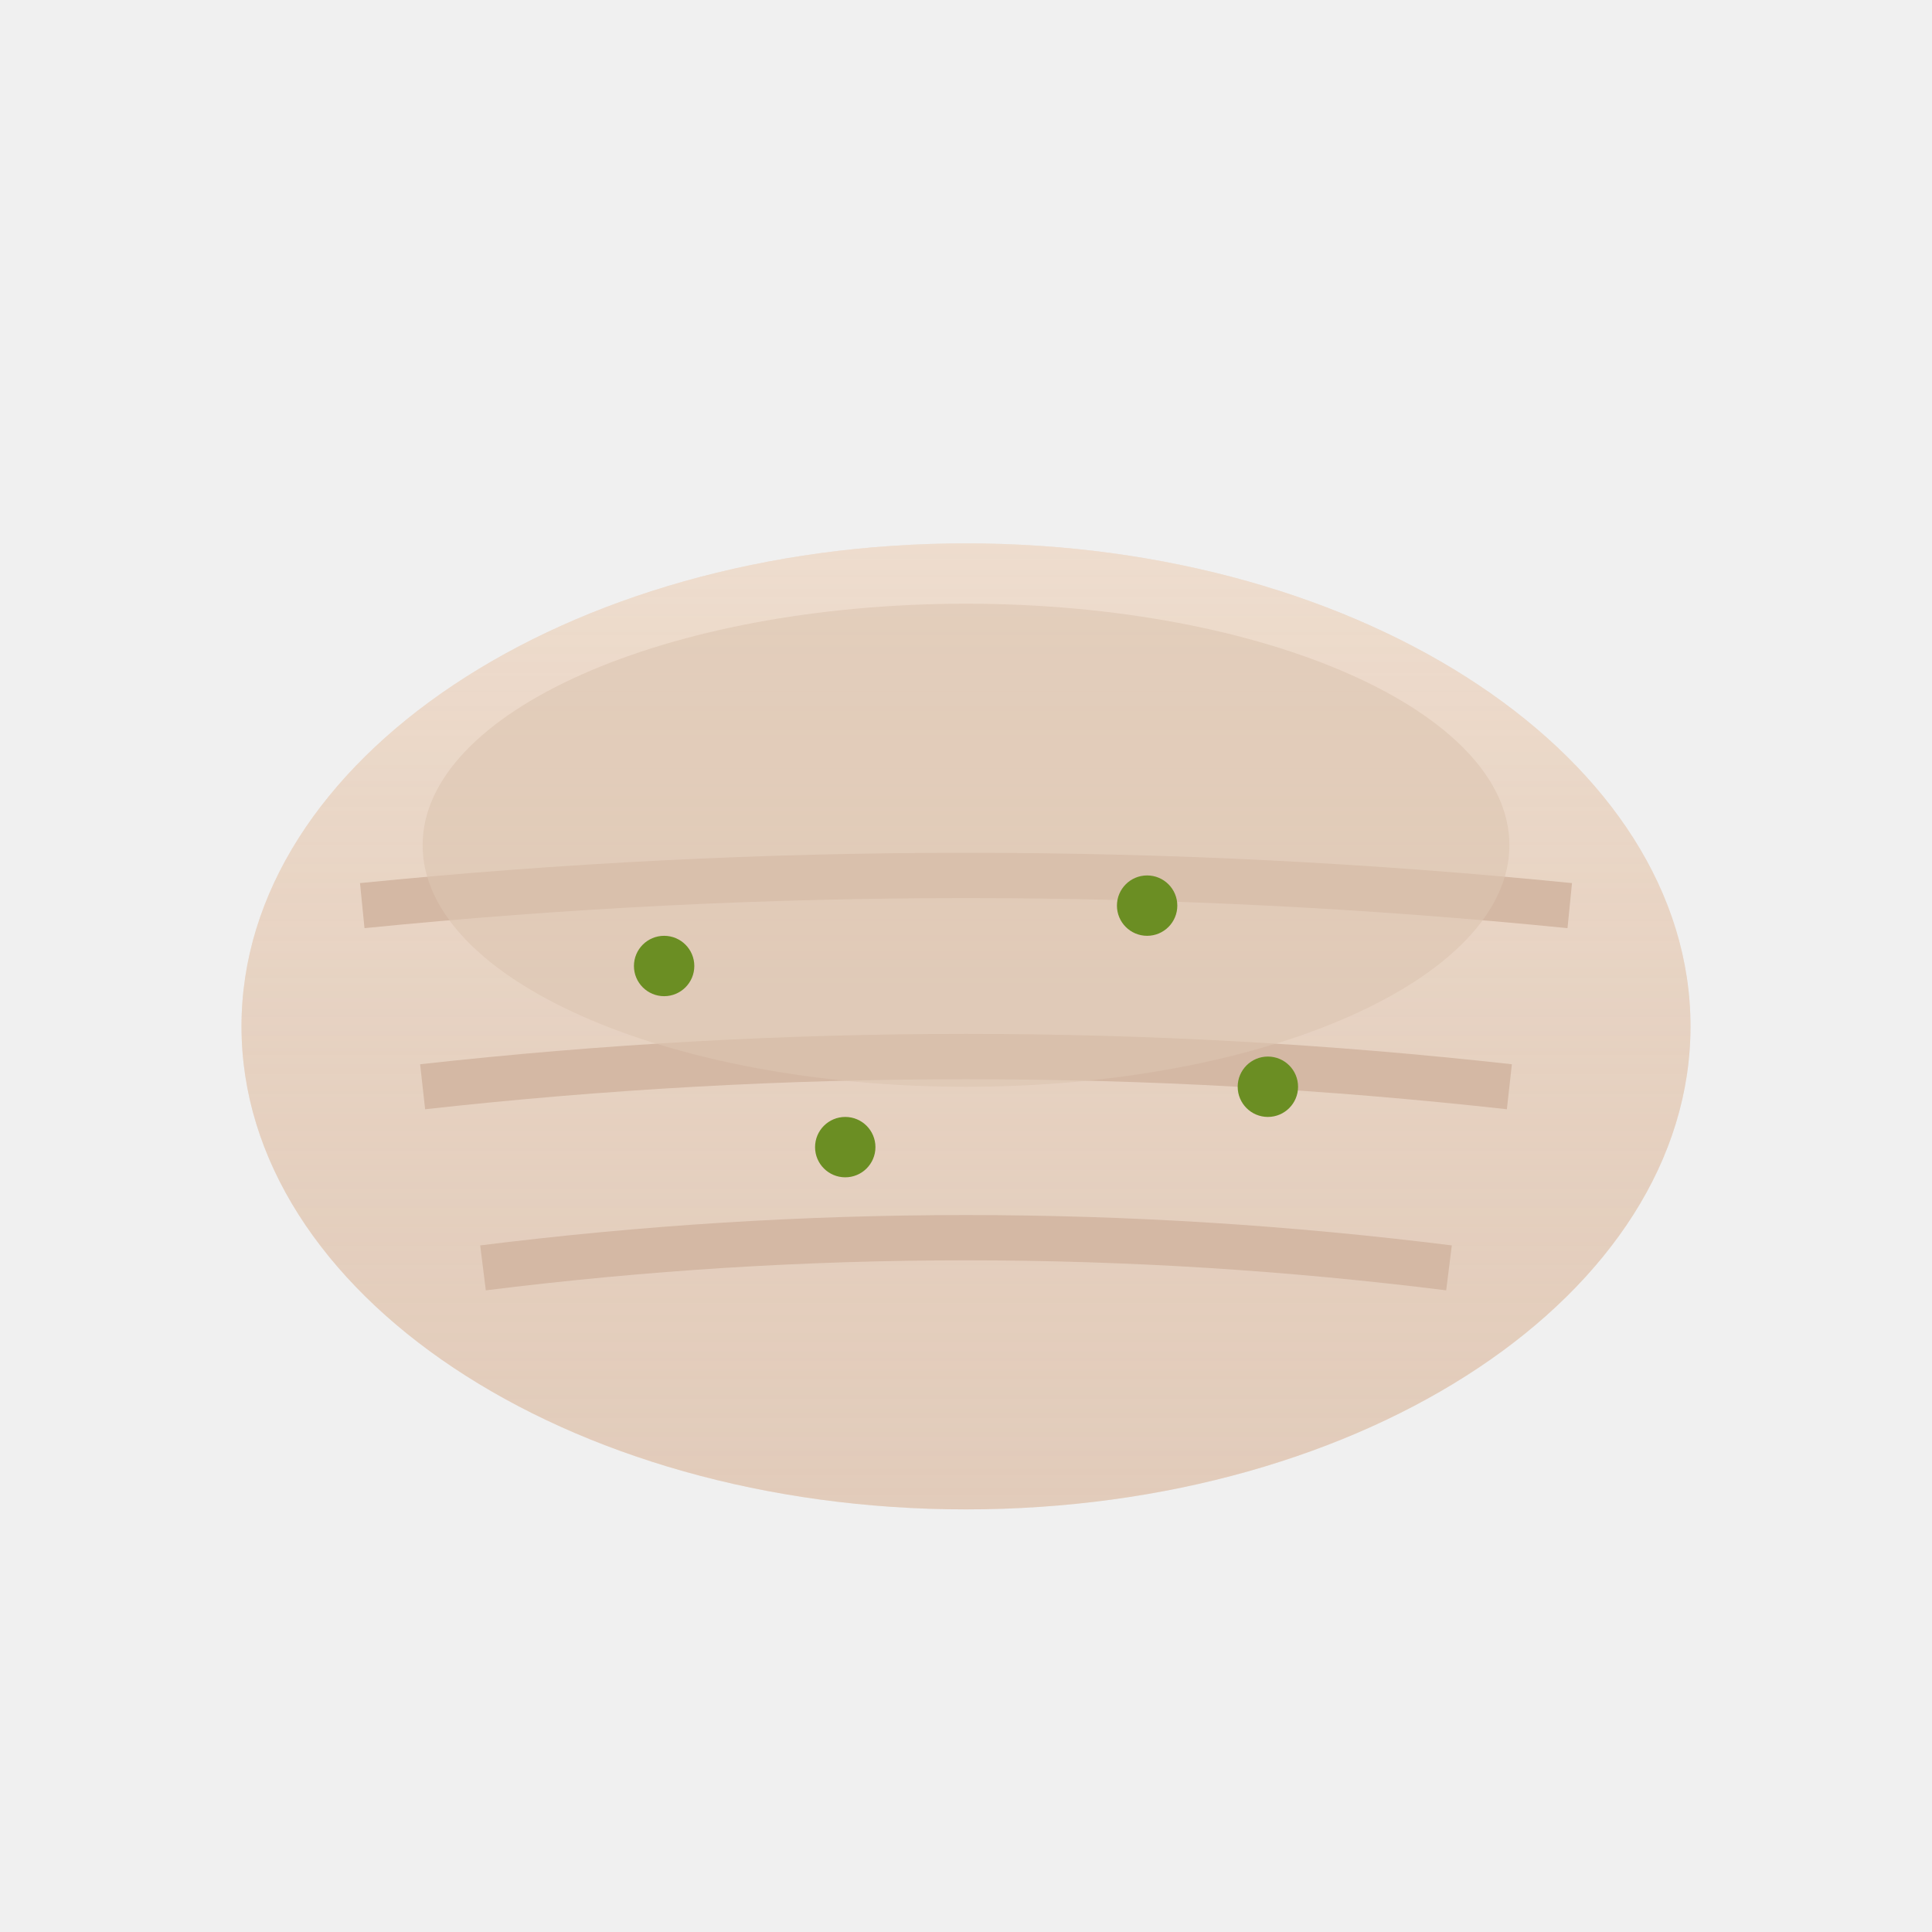
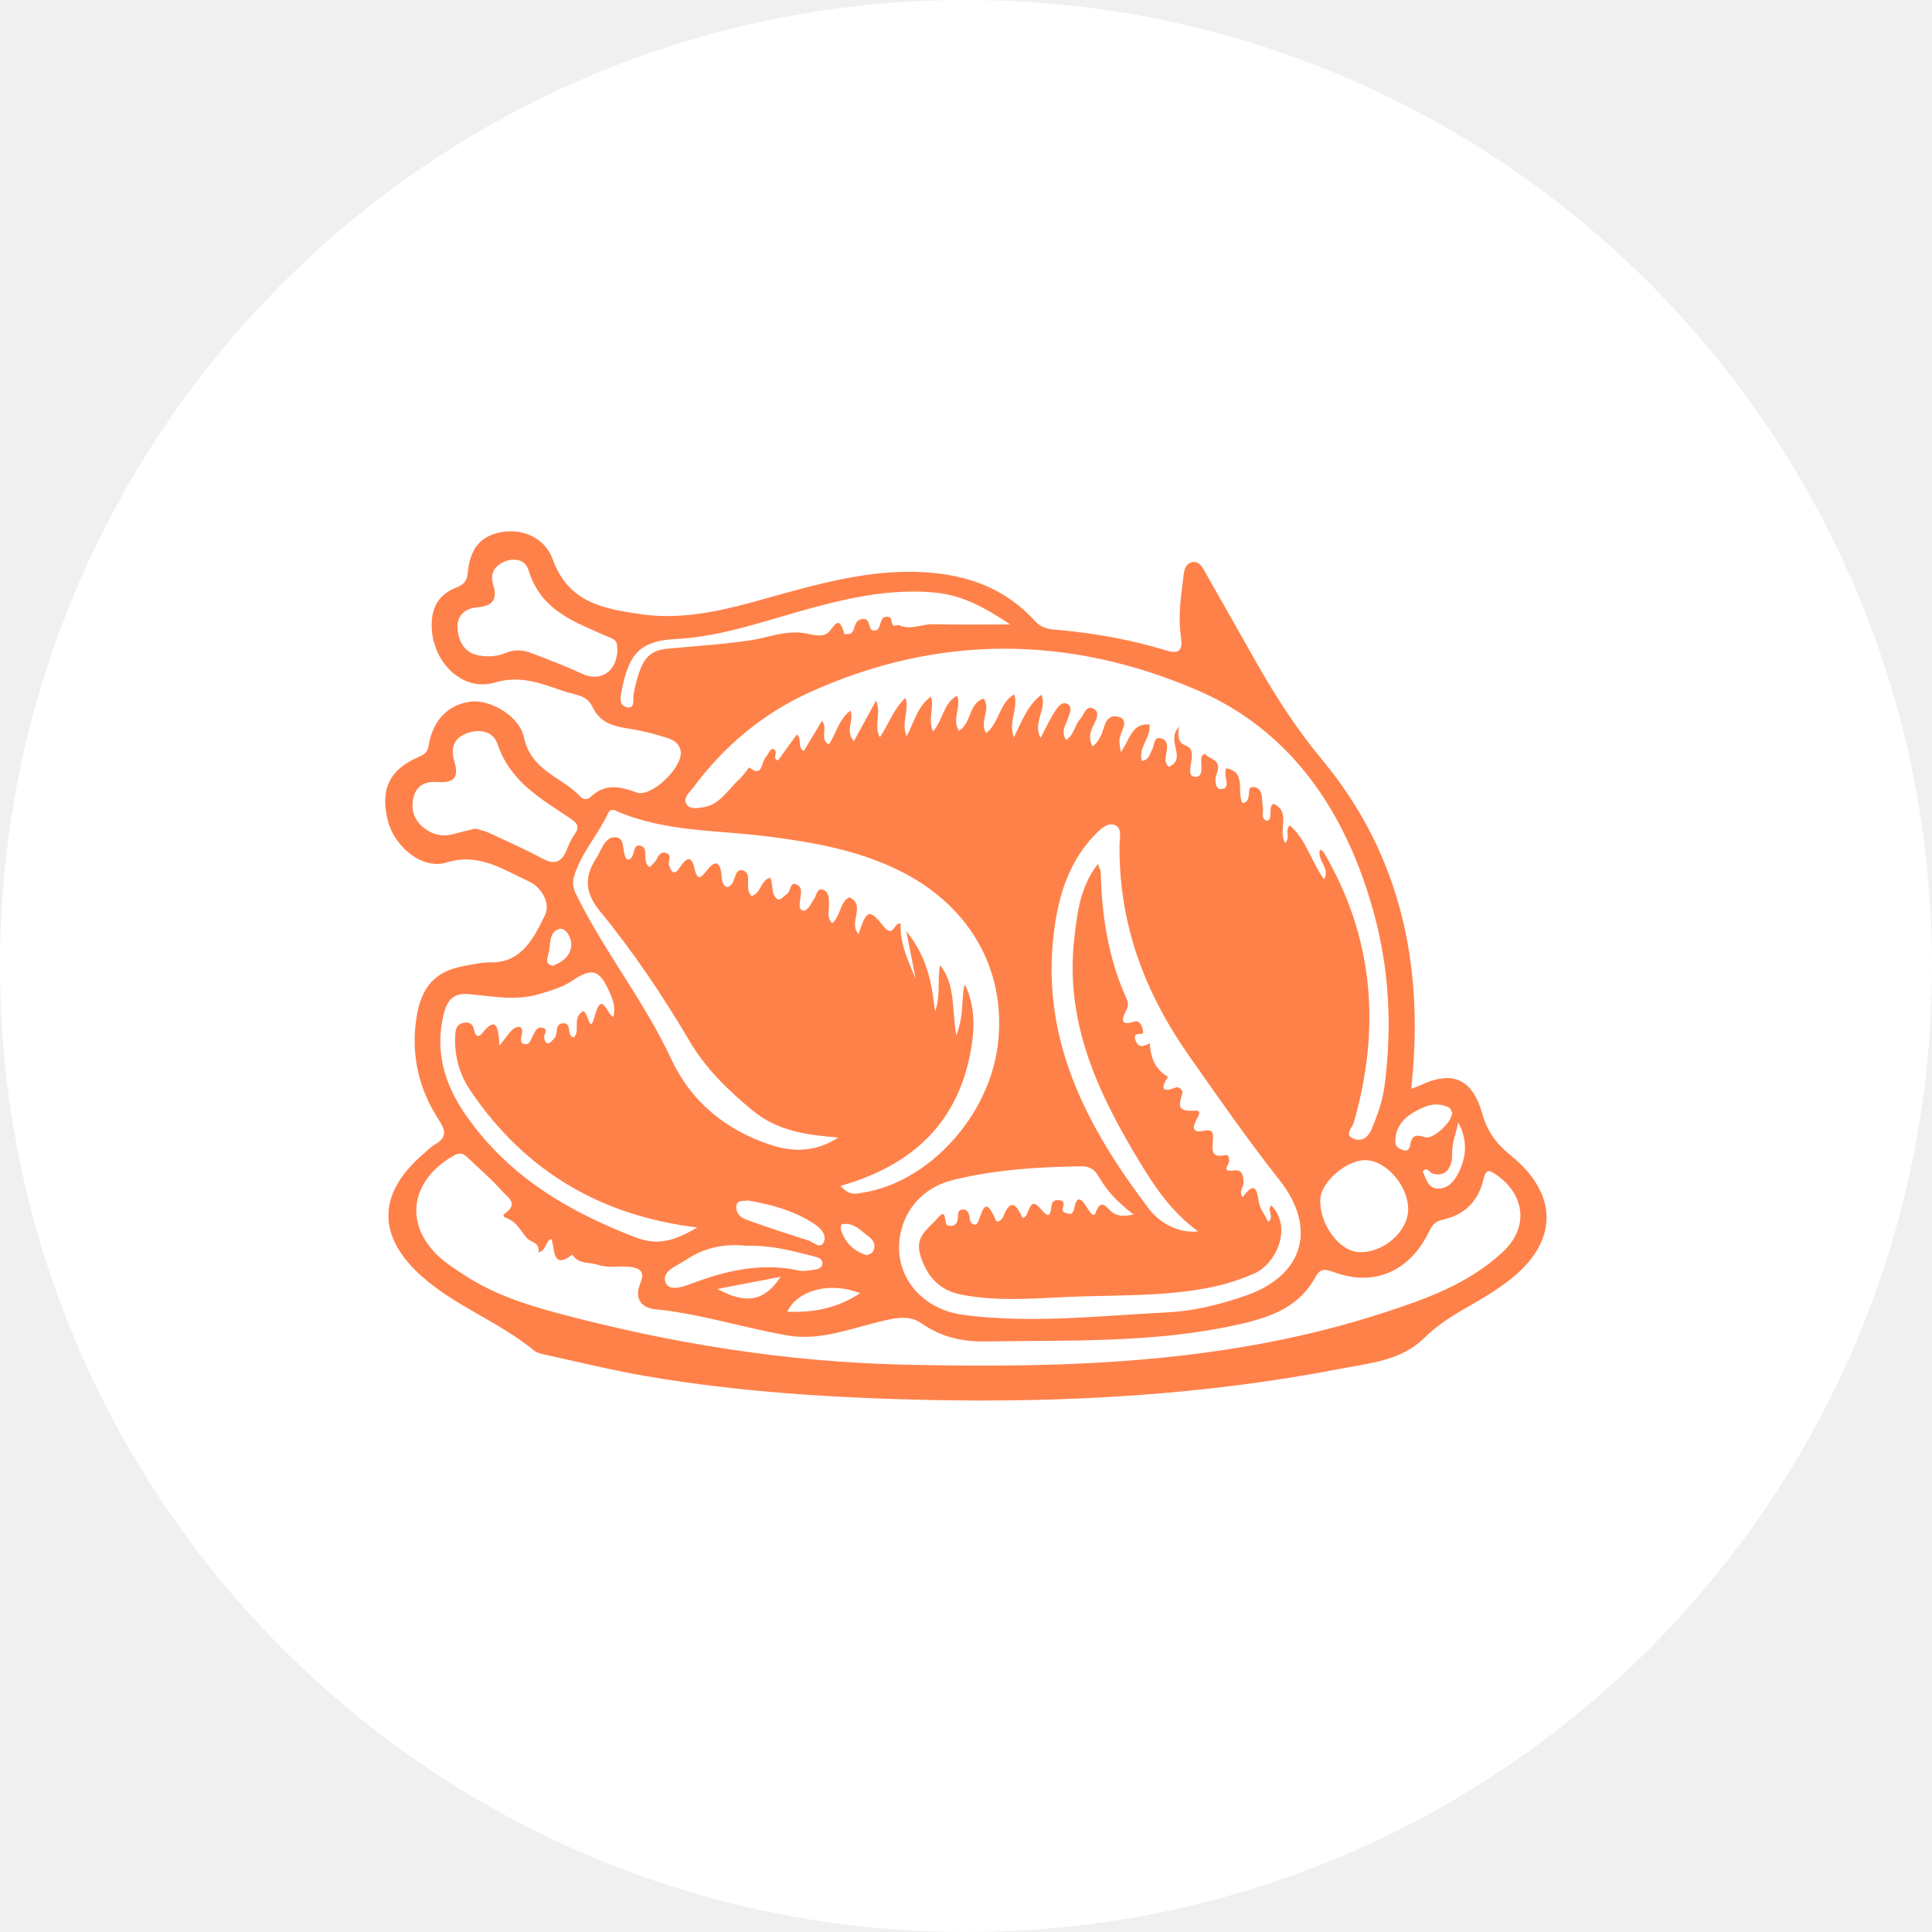
- <svg xmlns="http://www.w3.org/2000/svg" viewBox="0 0 64 64">
-   <ellipse cx="32" cy="34" rx="24" ry="16" fill="#E8D4C4" />
-   <ellipse cx="32" cy="34" rx="24" ry="16" fill="url(#turkey-gradient)" />
-   <path d="M12 30 Q32 28 52 30" stroke="#D4B8A4" stroke-width="1.5" fill="none" />
-   <path d="M14 36 Q32 34 50 36" stroke="#D4B8A4" stroke-width="1.5" fill="none" />
-   <path d="M16 42 Q32 40 48 42" stroke="#D4B8A4" stroke-width="1.5" fill="none" />
-   <ellipse cx="32" cy="28" rx="18" ry="8" fill="#DCC4B0" opacity="0.6" />
-   <circle cx="22" cy="32" r="1" fill="#6B8E23" />
-   <circle cx="38" cy="30" r="1" fill="#6B8E23" />
-   <circle cx="28" cy="38" r="1" fill="#6B8E23" />
-   <circle cx="42" cy="36" r="1" fill="#6B8E23" />
-   <defs>
-     <linearGradient id="turkey-gradient" x1="0%" y1="0%" x2="0%" y2="100%">
-       <stop offset="0%" style="stop-color:#F5E6D8;stop-opacity:0.5" />
-       <stop offset="100%" style="stop-color:#D4B8A4;stop-opacity:0.3" />
-     </linearGradient>
-   </defs>
+ <svg xmlns="http://www.w3.org/2000/svg" width="512pt" height="512pt" version="1.1" viewBox="0 0 512 512">
+   <path d="m512 256c0 141.39-114.61 256-256 256s-256-114.61-256-256 114.61-256 256-256 256 114.61 256 256z" fill="#fff" />
+   <path d="m374.11 288.5c1.324-0.516 1.965-0.707 2.543-0.996 8.227-3.84 13.539-1.648 16.16 7.609 1.359 4.836 3.777 8.023 7.481 11.035 12.961 10.418 12.707 23.188-0.516 33.277-3.449 2.644-7.191 4.875-10.957 7.004-4.066 2.316-7.934 4.773-11.387 8.16-6.098 5.996-14.281 6.613-21.93 8.098-36.234 7.027-72.801 9.094-109.67 8.312-24.988-0.555-49.812-2.066-74.449-6.285-9.094-1.551-18.086-3.777-27.078-5.742-0.996-0.227-2.09-0.48-2.871-1.133-9.156-7.543-20.441-11.512-29.41-19.383-12.129-10.668-12.156-21.953 0.039-32.535 1.059-0.906 2.066-1.965 3.262-2.644 3.035-1.777 2.871-3.578 0.996-6.449-5.352-8.188-7.508-17.32-5.934-27.281 1.258-8.062 5.027-12.191 12.543-13.539 2.356-0.414 4.734-0.996 7.09-0.969 8.25 0.164 11.512-6.574 14.445-12.609 1.449-2.973-0.906-7.293-4.258-8.828-6.902-3.16-13.352-7.707-21.863-5.027-6.348 2.004-13.828-4.156-15.566-11.098-2.066-8.25 0.391-13.477 8-16.801 1.484-0.641 2.519-1.098 2.832-3.16 1.098-6.84 5.414-10.996 11.449-11.613 4.898-0.48 12.57 3.84 13.766 9.422 1.941 9.117 10.191 10.543 15.09 15.895 0.844 0.906 1.965 0.617 2.769-0.164 3.777-3.551 7.809-2.606 12.027-1.031 3.777 1.422 12.281-6.613 11.676-10.895-0.289-2.09-1.902-3.035-3.516-3.551-3.098-0.969-6.262-1.84-9.445-2.356-4.281-0.68-8.289-1.223-10.543-6.121-1.359-2.934-4.875-3.035-7.609-3.969-5.894-2.027-11.324-4.258-18.148-2.254-8.312 2.457-15.996-4.898-16.676-13.867-0.391-5.289 1.324-9.219 6.195-11.184 1.84-0.742 3.098-1.449 3.324-4.031 0.578-6.551 3.477-9.773 8.867-10.77 5.707-1.059 11.613 1.551 13.602 7.129 4.195 11.676 13.703 13.188 23.375 14.609 13.805 2.004 26.727-2.457 39.75-5.996 11.613-3.16 23.215-5.832 35.367-5.125 11.324 0.68 21.438 4.156 29.434 13.023 1.902 2.09 4.281 2.129 6.613 2.316 9.547 0.906 18.957 2.582 28.152 5.414 3.551 1.098 4.32-0.289 3.84-3.578-0.742-4.898-0.164-9.734 0.48-14.574 0.289-2.027 0.164-4.875 2.582-5.289 2.066-0.352 2.973 2.066 3.93 3.703 4.422 7.734 8.766 15.48 13.188 23.25 5.09 8.992 10.707 17.609 17.281 25.504 19.383 23.34 26.348 50.848 24.082 81.414-0.125 1.613-0.289 3.188-0.516 5.644zm-231.41 43.441c0.453-2.809-2.09-2.672-3.062-3.84-2.168-2.606-2.418-3.777-4.898-5.09-0.555-0.289-2.168-0.578-0.707-1.613 3.414-2.481 0.391-4.219-0.77-5.516-2.898-3.289-6.223-6.16-9.422-9.195-1.098-1.031-2.027-1.359-3.578-0.453-12.254 6.965-13.352 19.535-2.293 28.176 1.359 1.059 2.832 2.004 4.281 2.973 7.734 5.254 16.375 8.16 25.152 10.516 30.18 8.098 60.785 13.023 92.059 13.742 42.973 0.996 85.637-0.227 127.2-13.742 11.324-3.676 22.508-7.672 31.562-16.086 6.926-6.41 6.031-15.062-1.613-20.441-1.777-1.258-2.809-1.777-3.477 1.133-1.359 5.969-5.164 9.508-10.809 10.73-1.648 0.352-2.606 1.133-3.414 2.769-5.188 10.957-14.637 15.09-25.469 11.121-2.027-0.742-3.551-1.098-4.734 1.133-4.281 8.023-11.676 10.668-19.473 12.508-22.57 5.254-45.492 4.359-68.355 4.734-5.894 0.102-11.539-1.223-16.574-4.734-2.379-1.676-4.898-1.777-7.809-1.258-9.195 1.715-18.086 6.031-27.66 4.422-11.766-2.004-23.25-5.805-35.215-6.965-3.289-0.328-5.742-2.519-3.93-6.902 1.258-3.035 0-4.031-2.973-4.359-2.746-0.289-5.391 0.48-8.414-0.555-2.191-0.742-4.898 0-6.637-2.644-5.543 4.195-4.484-1.738-5.578-4.219-1.613 0.68-1.223 3.062-3.387 3.613zm169.77-139.37c-0.453 2.543-0.164 4.258 1.484 4.875 2.191 0.805 2.004 2.316 1.777 4.219-0.188 1.449-0.969 4.031 0.844 4.195 2.316 0.188 1.777-2.379 1.777-4.094 0-0.68-0.227-1.422 0.969-2.027 1.059 1.613 4.648 1.324 3.125 5.254-0.578 1.484-0.48 4.156 1.059 4.133 2.606-0.062 1.16-2.644 1.223-4.258 0-0.453 0.125-0.906 0.188-1.258 5.543 0.844 2.707 6.488 4.383 9.219 2.996-0.453 0.391-4.773 3.16-4.219 2.481 0.48 1.84 3.449 2.231 5.516 0.227 1.195-0.77 2.996 1.285 3.414 1.484-1.195 0-3.578 1.449-4.547 4.938 2.129 1.059 7.219 3.188 10.379 1.422-1.449-0.227-3.352 1.195-4.609 4.422 3.742 5.68 9.672 9.094 14.258 1.715-3.125-2.066-5.062-1.059-7.871 0.352 0.227 0.742 0.352 0.906 0.617 13.312 22.57 15.215 46.59 8.023 71.742-0.391 1.324-2.481 3.035-0.328 4.133 2.027 1.031 3.969 0.102 5-2.316 1.613-3.805 2.996-7.644 3.516-11.84 1.965-15.441 1.223-30.668-2.898-45.617-7.383-26.953-22.094-48.367-46.793-58.973-33.895-14.574-68.582-14.898-102.66 0.555-12.281 5.578-22.609 14.094-30.883 25.242-0.934 1.223-2.606 2.606-1.941 4.133 0.805 1.84 3.062 1.324 4.609 1.098 4.383-0.617 6.551-4.734 9.609-7.481 0.996-0.906 2.457-3.125 2.543-3.062 3.613 2.832 3.16-1.387 4.359-2.707 0.742-0.844 1.16-2.129 1.863-2.231 1.941 0.68-0.48 2.543 1.422 3.062 1.738-2.379 3.352-4.648 5-6.863 1.484 1.195-0.062 3.352 1.84 4.383 1.648-2.769 3.188-5.352 4.801-8.023 1.715 2.129-0.805 4.836 1.84 6.285 1.941-2.871 2.582-6.637 5.707-8.969 1.031 2.644-1.484 5.391 0.906 8.098 1.941-3.551 3.742-6.84 5.894-10.77 1.449 3.551-0.707 6.637 0.996 9.734 2.457-3.613 3.578-7.481 6.777-10.418 1.16 3.387-1.258 6.488 0.328 10.125 2.066-3.969 2.973-8.062 6.449-10.48 0.906 3.098-0.934 5.934 0.555 9.219 2.672-3.035 2.746-7.644 6.387-9.445 1.133 3.188-1.512 6.262 0.48 9.281 3.352-2.066 2.582-7.418 6.551-8.516 2.027 2.871-1.258 5.969 0.617 9.156 3.551-2.707 3.477-8.023 7.445-10.289 1.285 3.641-1.715 7.027-0.062 11.41 2.191-4.547 3.742-8.68 7.316-11.324 1.551 3.906-2.457 7.254-0.25 11.449 1.449-2.707 2.481-5 3.805-7.027 0.707-1.098 1.801-2.707 3.223-2.004 1.574 0.805 0.68 2.457 0.25 3.84-0.555 1.738-2.027 3.414-0.516 5.742 2.168-1.285 2.254-4.031 3.777-5.606 1.059-1.16 1.512-3.906 3.641-2.582 1.574 0.969 0.555 2.832-0.188 4.32-0.844 1.676-1.359 3.477-0.227 5.543 2.231-1.613 2.543-3.867 3.289-5.769 0.867-2.293 2.543-2.519 4.094-1.863 1.551 0.68 0.996 2.191 0.414 3.703-0.906 2.293-0.742 2.379-0.328 5.481 2.293-2.898 2.769-7.809 7.644-7.316 0.414 3.516-3.125 6.031-2.004 9.672 1.902-0.391 2.09-1.941 2.746-3.188 0.578-1.133 0.328-3.387 2.316-2.809 1.941 0.555 1.715 2.356 1.359 4.066-0.25 1.223-0.414 2.519 0.68 3.477 5.062-2.293-0.996-6.926 2.746-10.645zm-12.066 129.28c-3.906-2.973-7.004-6.098-9.219-10.027-1.059-1.902-2.481-2.769-4.586-2.746-11.449 0.164-22.898 0.867-34.082 3.641-8.16 2.027-13.312 8.289-14.156 15.934-1.059 10 6.195 18.375 16.93 19.801 17.922 2.356 35.797 0.25 53.68-0.641 7.383-0.352 14.508-2.09 21.512-4.586 14.926-5.316 18.641-17.797 8.578-30.531-8.453-10.668-16.223-21.891-24.059-33.051-11.637-16.602-18.539-34.828-18.312-55.746 0-1.84 0.805-4.586-1.359-5.289-2.004-0.68-3.805 1.223-5.289 2.746-6.121 6.324-9.031 14.445-10.379 23.086-4.672 29.926 8 53.719 24.738 75.812 3.516 4.648 8.906 6.613 13.086 6.059-6.777-4.938-11.285-11.449-15.418-18.289-11.035-18.211-20.051-37.18-17.32-59.777 0.77-6.551 1.551-13.352 6.223-19.309 0.414 1.258 0.707 1.715 0.742 2.168 0.25 11.473 1.965 22.609 6.637 33.09 0.516 1.133 0.906 2.066 0.164 3.477-0.996 1.863-2.09 4.422 2.066 3.062 1.484-0.48 2.316 1.449 2.379 2.832 0.039 1.031-3.035-0.48-2.027 2.168 0.906 2.316 2.356 1.387 3.777 0.77 0.188 3.805 1.484 6.965 4.836 8.867-2.168 3.352-1.449 4.195 2.129 2.809 0.867-0.352 1.84 0.934 1.676 1.512-1.031 3.449-1.422 4.898 3.387 4.648 3.188-0.164-2.027 4.133 0.227 5.352 1.324 0.707 4.648-1.613 4.508 1.648-0.125 3.352-0.934 5.68 3.516 4.734 0.414-0.102 1.223 1.133 0.414 2.582-0.805 1.449-0.352 1.777 1.715 1.512 2.293-0.289 2.293 1.676 2.457 3.062 0.125 1.285-1.449 2.519-0.25 4.031 2.027-2.672 3.613-4.094 4.219 0.996 0.227 1.941 1.648 3.676 2.543 5.543 1.801-1.324-0.516-3.125 0.844-4.359 5.769 6.121 1.031 15.605-4.484 18.023-3.477 1.512-7.027 2.707-10.73 3.516-11.637 2.481-23.441 2.231-35.215 2.582-10.543 0.328-21.148 1.574-31.691-0.453-5.805-1.133-9.281-4.801-10.996-10.73-1.387-4.875 2.457-6.926 4.648-9.547 2.707-3.223 1.512 1.676 2.746 1.941 1.738 0.391 2.582-0.414 2.644-2.231 0.039-0.934 0-1.902 1.16-2.004 1.285-0.125 1.738 0.844 1.941 2.004 0.125 0.844 0.062 1.863 1.613 2.027 1.484-0.555 1.863-9.734 5.352-1.133 0.289 0.68 1.551-0.062 1.941-0.996 2.066-5.254 3.613-2.934 5.125 0.289 2.004 0 1.449-6.41 4.836-2.356 2.027 2.457 2.481 2.027 2.832-0.707 0.125-1.059 0.617-1.648 1.613-1.613 1.223 0 2.004 0.352 1.449 1.941-0.48 1.359 0.68 1.449 1.387 1.648 0.996 0.25 1.359-0.352 1.574-1.449 0.77-3.742 2.027-2.356 3.352-0.25 0.578 0.906 1.738 3.062 2.316 1.449 1.512-4.133 3.062-1.195 4.195-0.289 1.715 1.359 3.387 1.258 5.832 0.742zm-44.625-60.82c2.356 5.027 2.582 10.289 1.777 15.645-3.098 20.77-15.793 32.207-34.828 37.598 2.582 2.809 4.281 2.027 5.894 1.801 17.672-2.809 33.691-20.48 35.859-39.562 2.254-19.902-7.871-37.145-27.055-46.238-10.73-5.09-22.156-7.09-33.691-8.578-13.641-1.777-27.66-1.133-40.695-6.902-1.059-0.48-1.648 0.125-2.004 0.934-2.644 5.644-6.965 10.254-8.867 16.375-0.68 2.231-0.164 3.551 0.77 5.414 7.383 14.898 17.797 27.824 24.863 42.973 5.516 11.863 14.898 19.156 26.641 22.984 5.996 1.965 12.055 1.715 17.695-2.027-8.16-0.617-16.059-1.676-22.734-7.191-6.348-5.254-12.281-10.934-16.602-18.25-7.152-12.129-14.988-23.793-23.832-34.562-4.031-4.938-4.133-9.055-0.969-13.992 1.422-2.191 2.231-5.644 5-5.578 3.062 0.062 1.551 4.32 3.223 5.934 2.457 0 1.059-4.383 3.578-3.676 2.379 0.68 0.062 4.195 2.379 5.644 0.414-0.414 0.934-0.844 1.324-1.324 0.844-0.996 1.133-2.934 2.934-2.418 1.777 0.516 0.578 2.09 0.844 3.16 0.555 2.027 1.422 2.934 2.934 0.617 1.285-1.965 2.934-3.676 3.805 0.227 0.867 3.867 1.902 2.379 3.414 0.48 2.066-2.644 3.387-2.168 3.777 1.258 0.125 1.223 0.062 2.582 1.258 3.289 2.871 0 1.648-5.606 4.734-4.258 2.191 0.934-0.039 4.801 1.965 6.637 2.519-0.641 2.418-4.281 4.961-4.836 0.867 1.965 0.125 4.445 1.863 5.644 0.844 0.578 1.715-0.844 2.543-1.324 1.133-0.641 0.641-3.414 2.606-2.519 1.777 0.844 0.996 2.769 0.867 4.383-0.102 1.031-0.414 2.231 1.031 2.606 1.449-0.516 1.863-2.027 2.672-3.125 0.68-0.934 0.742-2.871 2.191-2.543 1.801 0.414 1.777 2.356 1.801 3.992 0.039 1.648-0.707 3.477 0.844 4.938 2.356-2.027 2.004-5.805 4.586-6.863 4.445 2.129-0.414 6.738 2.379 9.734 2.168-6.512 2.809-6.84 6.738-1.941 2.582 3.223 2.707-1.449 4.445-0.805-0.289 5.254 2.027 9.863 3.969 14.672-0.742-3.777-1.484-7.543-2.481-12.672 5.606 6.863 6.777 13.957 7.609 21.246 1.551-4.094 0.555-8.188 1.324-12.254 4.094 5 3.125 11.41 4.281 18.641 2.09-5.188 1.324-9.383 2.191-13.375zm-123.4 16.059c1.777-2.168 2.582-3.613 3.777-4.484 0.844-0.617 2.543-0.996 2.191 1.285-0.164 1.059-0.77 2.356 0.48 2.746 1.512 0.48 1.863-1.133 2.418-2.231 0.578-1.133 1.133-2.457 2.606-2.004 1.715 0.516 0.062 1.777 0.352 2.672 0.227 0.68 0.328 1.574 1.195 1.387 0.555-0.125 0.996-0.805 1.484-1.258 1.195-1.133-0.125-4.031 2.519-4.031 2.254 0 0.617 3.516 2.707 3.742 1.738-1.863-0.48-4.836 2.129-6.738 1.512-1.387 1.902 6.738 3.324 1.285 1.941-7.481 3.324-0.391 5 0 0.555-2.316 0-4.156-0.805-5.996-2.746-6.512-4.672-7.219-10.125-3.551-2.644 1.777-5.606 2.582-8.578 3.477-6.262 1.965-12.57 0.617-18.828 0.062-4.195-0.352-5.769 1.676-6.699 5.543-2.316 9.734 0.328 18.289 5.606 26.047 11.387 16.637 27.371 25.957 45.242 32.859 6.637 2.543 11.184 0.391 16.41-2.606-25.09-3.062-45.332-14.473-60.066-36.176-2.871-4.258-4.281-8.992-4.094-14.219 0.062-1.676 0.062-3.289 2.066-3.805 1.676-0.414 2.644 0.227 2.973 1.965 0.25 1.449 1.133 2.027 2.027 0.867 3.84-4.898 4.422-1.715 4.672 3.16zm-6.488-57.523c1.223 0.352 2.582 0.617 3.805 1.195 4.672 2.168 9.383 4.258 13.93 6.699 3.035 1.648 5.062 1.359 6.488-2.09 0.617-1.484 1.223-2.996 2.168-4.281 1.449-2.027 0.68-2.934-1.059-4.133-7.672-5.227-15.957-9.609-19.383-19.801-1.16-3.477-5-4.133-8.453-2.707-3.352 1.387-3.992 4.133-2.934 7.508 1.484 4.875-1.098 5.543-4.734 5.289-3.035-0.188-5.453 0.906-6.195 4.32-0.707 3.324 0.391 6.031 3.035 8 2.191 1.613 4.609 2.254 7.254 1.551 1.965-0.516 3.969-0.996 6.059-1.512zm37.66-47.684c0.25-2.481-1.551-2.746-2.871-3.324-8.453-3.777-17.344-6.699-20.633-17.508-0.867-2.871-3.969-3.324-6.613-2.09-2.379 1.133-3.676 3.035-2.707 6.098 1.258 3.969-0.414 5.606-4.195 5.871-2.996 0.227-5.481 2.027-5.289 5.414 0.164 3.551 1.801 6.676 5.644 7.356 2.379 0.414 4.773 0.328 7.066-0.641 2.457-1.031 4.648-0.867 7.293 0.164 4.32 1.676 8.641 3.289 12.836 5.254 5.227 2.481 9.508-0.617 9.547-6.551zm104.25-6.348c-6.551-4.383-12.609-7.769-19.824-8.477-12.48-1.223-24.371 1.648-36.312 5.027-10.668 3.035-21.285 6.676-32.469 7.254-9.117 0.48-12.418 3.449-14.348 13.188-0.391 1.941-1.059 4.547 1.449 4.938 2.09 0.328 1.387-2.418 1.676-3.84 1.801-8.703 3.578-11.223 9.195-11.738 7.219-0.68 14.445-1.133 21.637-2.191 4.609-0.68 9.094-2.644 14.184-1.941 1.449 0.188 4.383 1.285 6.16 0.125s2.996-5.707 4.586 0.062c0.039 0.164 1.422 0.188 1.863-0.164 1.223-0.969 0.516-3.477 3.035-3.742 2.457-0.227 1.059 3.578 3.387 3.035 1.84-0.453 0.707-3.777 3.16-3.641 0.867 0.039 1.031 0.707 1.16 1.484 0.25 1.613 1.449 0.555 1.863 0.742 3.16 1.484 6.098-0.328 9.117-0.227 6.512 0.164 13.062 0.062 20.48 0.062zm105.37 155.06c0.125-6.262-5.871-13.188-11.41-13.148-4.961 0-11.676 5.832-11.863 10.289-0.328 6.613 5 13.891 10.289 14.094 6.387 0.25 12.859-5.352 13-11.223zm-175.54 9.535c-5.481-0.578-10.934 0.414-15.871 3.777-2.356 1.574-6.613 2.973-5.352 6.031 1.098 2.644 5.316 0.77 7.836-0.125 8.992-3.324 18.062-5.188 27.57-3.098 1.133 0.25 2.379 0 3.551-0.164 1.031-0.125 2.356-0.352 2.543-1.449 0.25-1.648-1.285-1.902-2.379-2.191-5.769-1.512-11.574-2.996-17.898-2.769zm0.617-12.016c-1.223 0.289-2.832-0.227-3.098 1.387-0.289 1.84 1.098 3.16 2.519 3.676 5.453 2.004 10.957 3.777 16.512 5.543 1.359 0.414 3.125 2.356 4.066 0.578 0.969-1.863-0.617-3.742-2.293-4.836-5.414-3.641-11.512-5.227-17.672-6.324zm186.6-23.25c-0.188-0.289-0.414-1.16-0.934-1.387-3.449-1.715-6.699-0.289-9.574 1.484-2.644 1.613-4.711 4.156-4.547 7.836 0.062 1.223 1.16 1.676 2.129 2.027 1.031 0.391 1.648-0.391 1.777-1.324 0.414-2.746 1.676-2.898 3.969-2.129 2.066 0.68 7.09-3.906 7.191-6.488zm-156.9 47.852c-7.871-3.125-16.574-0.906-19.309 4.898 6.863 0.289 13.148-0.867 19.309-4.898zm158.51-45.242c-0.578 2.707-1.676 5.453-1.613 8.125 0.102 4.066-1.941 6.512-5.316 5.352-0.77-0.25-1.285-1.941-2.481-0.48 0.867 1.902 1.422 4.383 3.84 4.508 2.644 0.164 4.383-1.738 5.578-4.066 2.191-4.281 2.519-8.742 0-13.414zm-196.34 44.109c7.644 4.195 12.543 3.223 16.766-3.223-5.742 1.098-10.871 2.09-16.766 3.223zm-43.465-85.672c2.356-1.031 4.586-2.457 4.734-5.481 0.102-2.066-1.574-4.609-3.035-4.281-3.16 0.707-2.293 4.547-3.125 7.027-0.352 1.059-0.555 2.582 1.422 2.769zm83.066 76.742c0.48-0.25 1.285-0.414 1.574-0.906 0.934-1.715 0.25-3.098-1.133-4.094-2.168-1.574-4.031-3.906-7.09-3.16-0.164 0.039-0.352 0.996-0.227 1.387 1.133 3.414 3.324 5.68 6.863 6.777z" fill="#ff814a" />
</svg>
